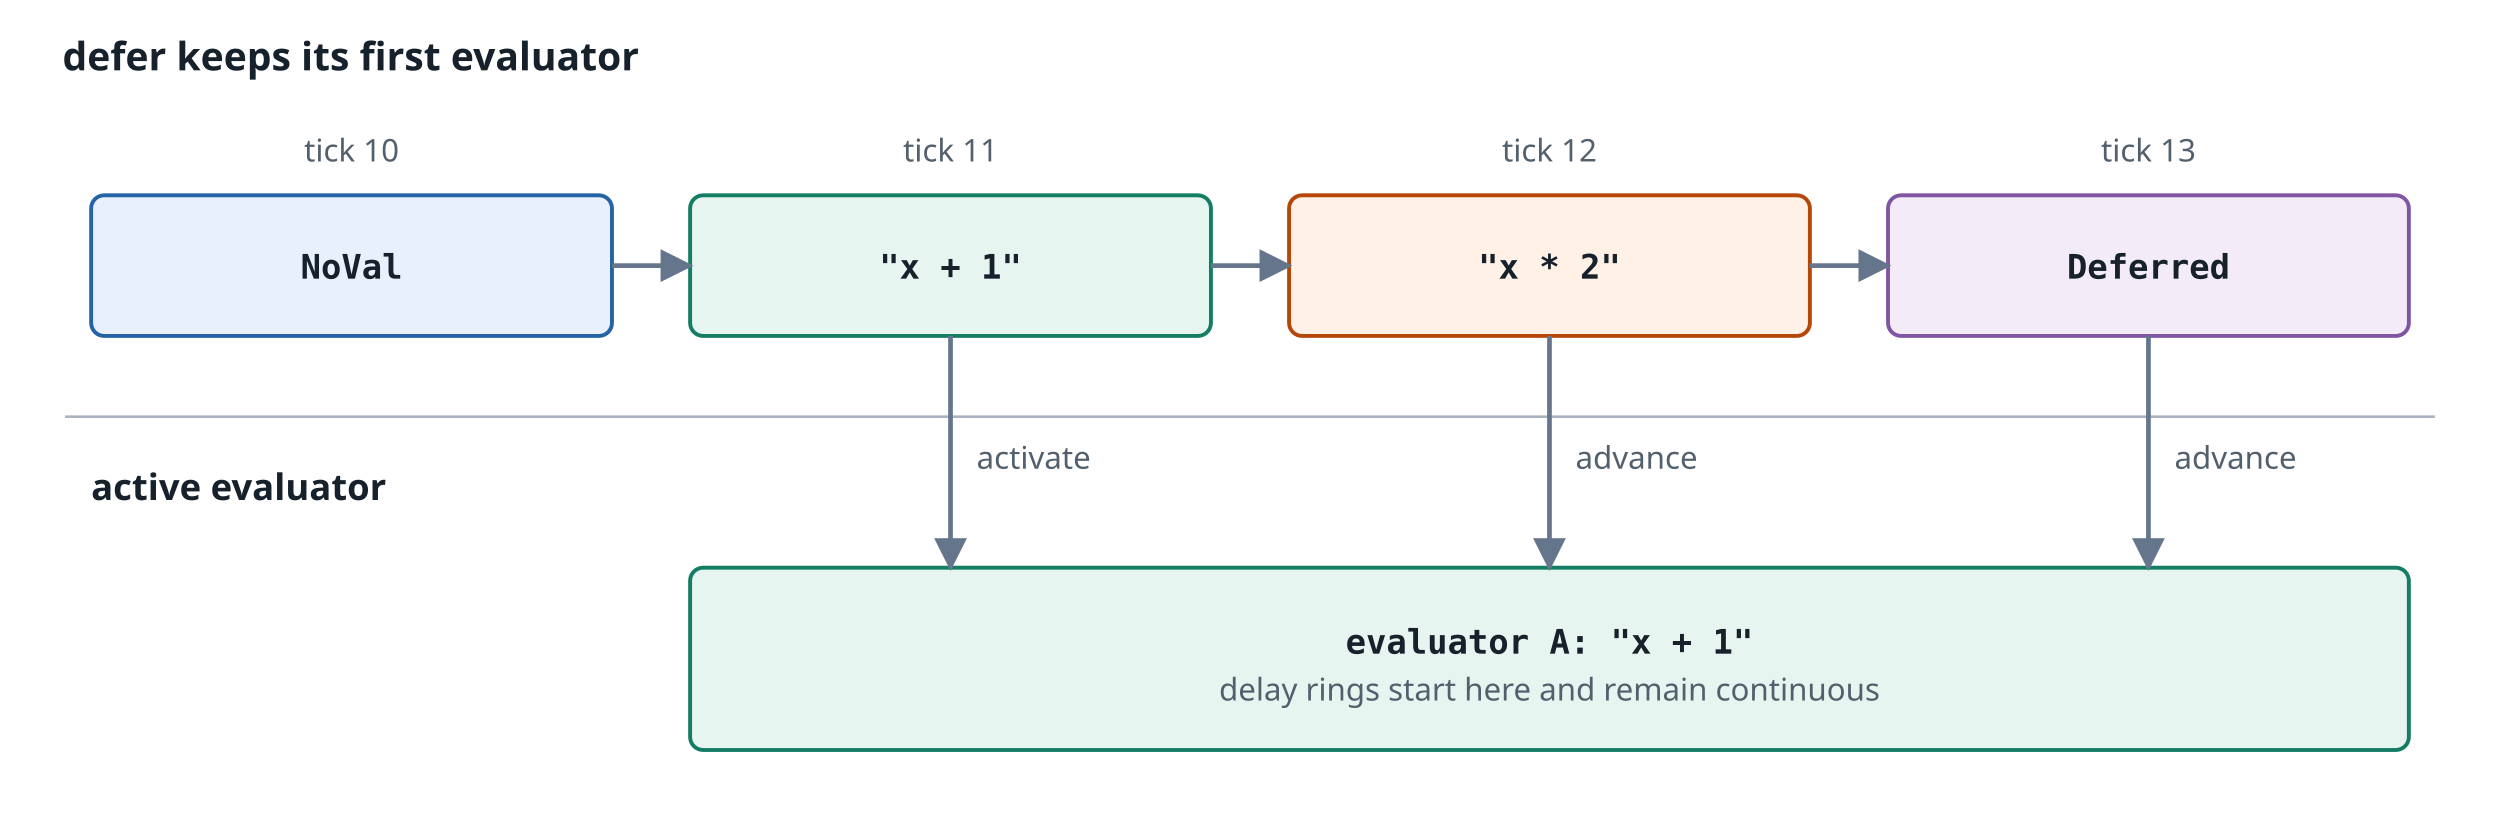
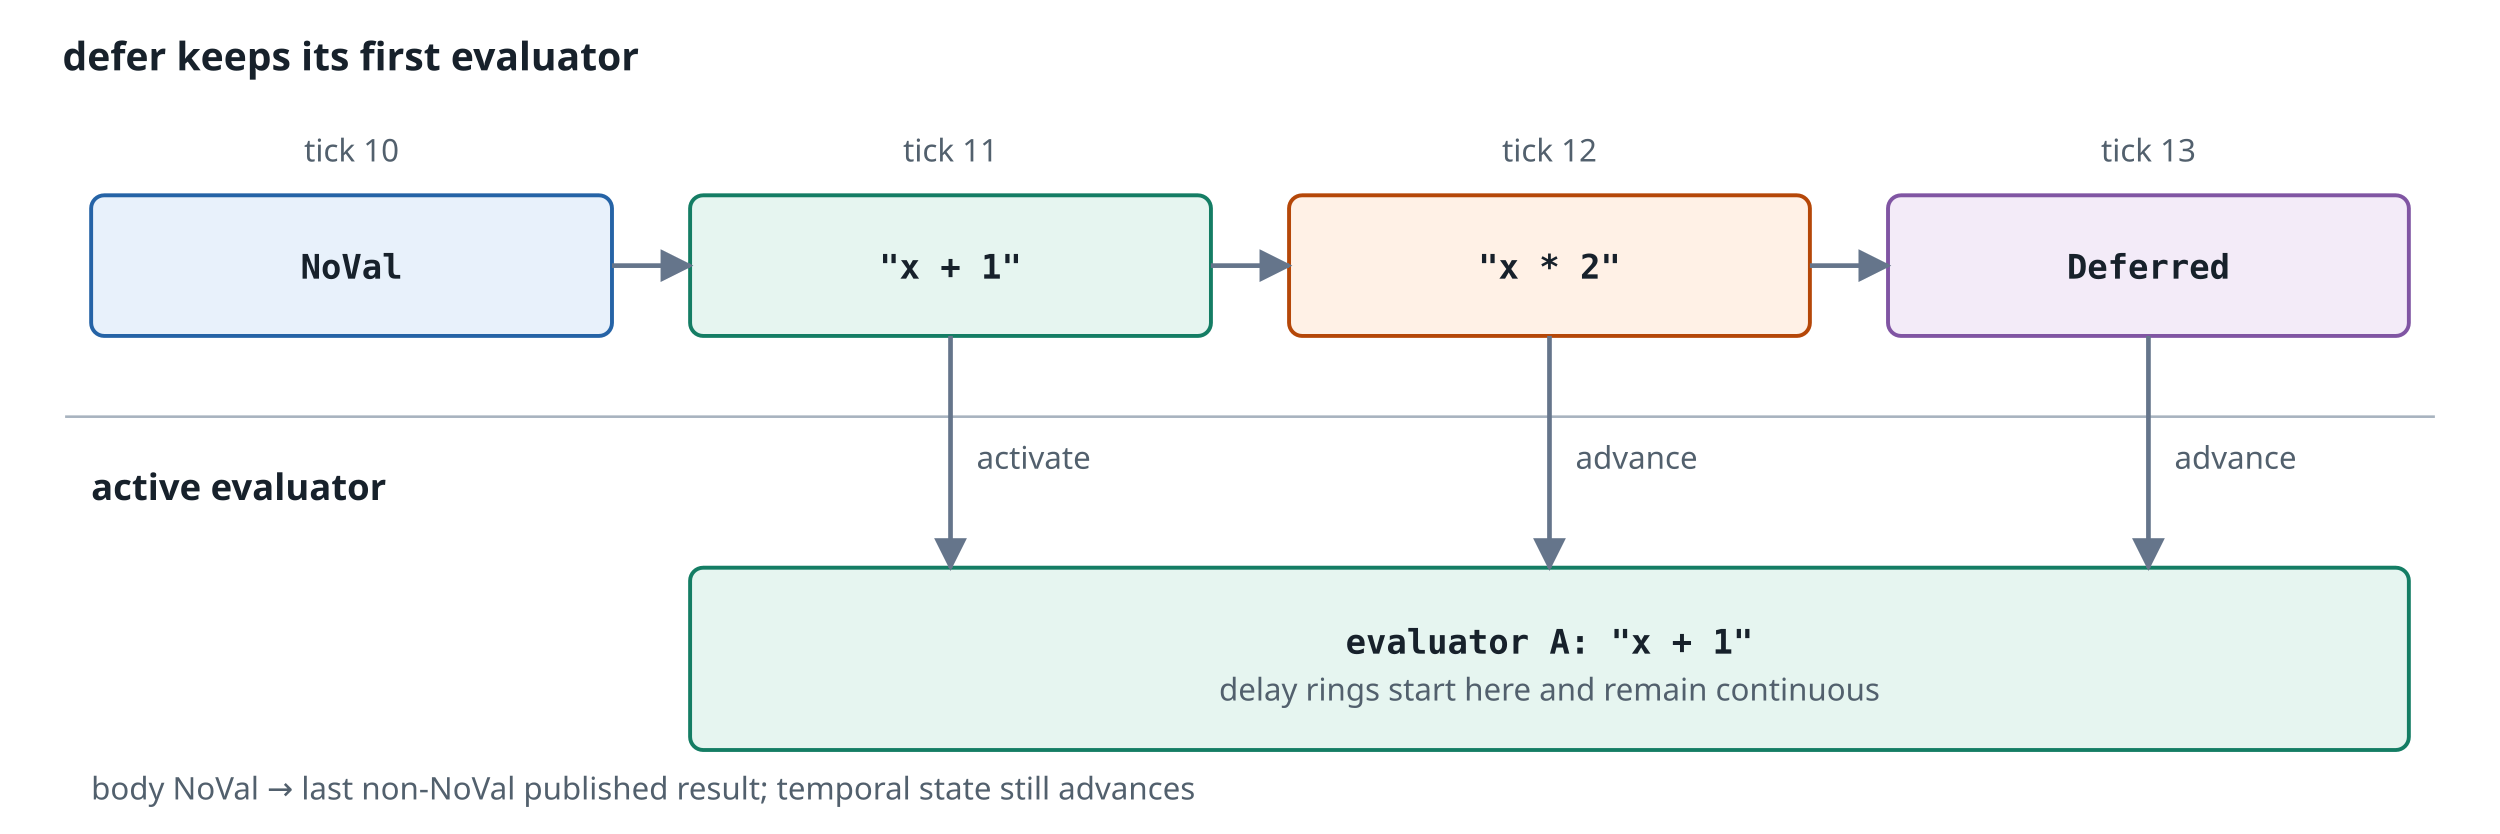
<svg xmlns="http://www.w3.org/2000/svg" viewBox="0 0 960 320" role="img" aria-labelledby="defer-arrow-title defer-arrow-desc" style="width:100%;max-width:960px;height:auto;background:#ffffff;border:1px solid #d0d7de;border-radius:6px">
  <defs>
    <marker id="defer-arrow" viewBox="0 0 10 10" refX="9" refY="5" markerWidth="7" markerHeight="7" orient="auto-start-reverse">
      <path d="M 0 0 L 10 5 L 0 10 z" fill="#65758b" />
    </marker>
  </defs>
  <text x="24" y="27" text-anchor="start" font-family="system-ui, sans-serif" font-size="15" font-weight="700" fill="#17212b">defer keeps its first evaluator</text>
  <text x="135" y="62" text-anchor="middle" font-family="system-ui, sans-serif" font-size="12" font-weight="400" fill="#52606d">tick 10</text>
  <rect x="35" y="75" width="200" height="54" rx="5" fill="#e8f1fb" stroke="#2563a6" stroke-width="1.5" />
  <text x="135" y="107" text-anchor="middle" font-family="ui-monospace, monospace" font-size="13" font-weight="600" fill="#17212b">NoVal</text>
  <text x="365" y="62" text-anchor="middle" font-family="system-ui, sans-serif" font-size="12" font-weight="400" fill="#52606d">tick 11</text>
  <rect x="265" y="75" width="200" height="54" rx="5" fill="#e6f5f0" stroke="#147d64" stroke-width="1.5" />
  <text x="365" y="107" text-anchor="middle" font-family="ui-monospace, monospace" font-size="13" font-weight="600" fill="#17212b">"x + 1"</text>
  <text x="595" y="62" text-anchor="middle" font-family="system-ui, sans-serif" font-size="12" font-weight="400" fill="#52606d">tick 12</text>
  <rect x="495" y="75" width="200" height="54" rx="5" fill="#fff1e6" stroke="#b54708" stroke-width="1.5" />
  <text x="595" y="107" text-anchor="middle" font-family="ui-monospace, monospace" font-size="13" font-weight="600" fill="#17212b">"x * 2"</text>
  <text x="825" y="62" text-anchor="middle" font-family="system-ui, sans-serif" font-size="12" font-weight="400" fill="#52606d">tick 13</text>
  <rect x="725" y="75" width="200" height="54" rx="5" fill="#f3ebf8" stroke="#8055a3" stroke-width="1.5" />
  <text x="825" y="107" text-anchor="middle" font-family="ui-monospace, monospace" font-size="13" font-weight="600" fill="#17212b">Deferred</text>
  <line x1="235" y1="102" x2="265" y2="102" stroke="#65758b" stroke-width="1.8" marker-end="url(#defer-arrow)" />
  <line x1="465" y1="102" x2="495" y2="102" stroke="#65758b" stroke-width="1.8" marker-end="url(#defer-arrow)" />
  <line x1="695" y1="102" x2="725" y2="102" stroke="#65758b" stroke-width="1.8" marker-end="url(#defer-arrow)" />
  <line x1="25" y1="160" x2="935" y2="160" stroke="#a8b3bf" stroke-width="1" />
  <text x="35" y="192" text-anchor="start" font-family="system-ui, sans-serif" font-size="14" font-weight="600" fill="#17212b">active evaluator</text>
  <rect x="265" y="218" width="660" height="70" rx="5" fill="#e6f5f0" stroke="#147d64" stroke-width="1.5" />
  <text x="595" y="251" text-anchor="middle" font-family="ui-monospace, monospace" font-size="13" font-weight="600" fill="#17212b">evaluator A: "x + 1"</text>
  <text x="595" y="269" text-anchor="middle" font-family="system-ui, sans-serif" font-size="12" font-weight="400" fill="#52606d">delay rings start here and remain continuous</text>
  <line x1="365" y1="129" x2="365" y2="218" stroke="#65758b" stroke-width="1.8" marker-end="url(#defer-arrow)" />
  <line x1="595" y1="129" x2="595" y2="218" stroke="#65758b" stroke-width="1.8" marker-end="url(#defer-arrow)" />
  <line x1="825" y1="129" x2="825" y2="218" stroke="#65758b" stroke-width="1.8" marker-end="url(#defer-arrow)" />
  <text x="375" y="180" text-anchor="start" font-family="system-ui, sans-serif" font-size="12" font-weight="400" fill="#52606d">activate</text>
  <text x="605" y="180" text-anchor="start" font-family="system-ui, sans-serif" font-size="12" font-weight="400" fill="#52606d">advance</text>
  <text x="835" y="180" text-anchor="start" font-family="system-ui, sans-serif" font-size="12" font-weight="400" fill="#52606d">advance</text>
+   <text x="35" y="307" text-anchor="start" font-family="system-ui, sans-serif" font-size="12" font-weight="400" fill="#52606d">body NoVal → last non-NoVal published result; temporal state still advances</text>
</svg>
